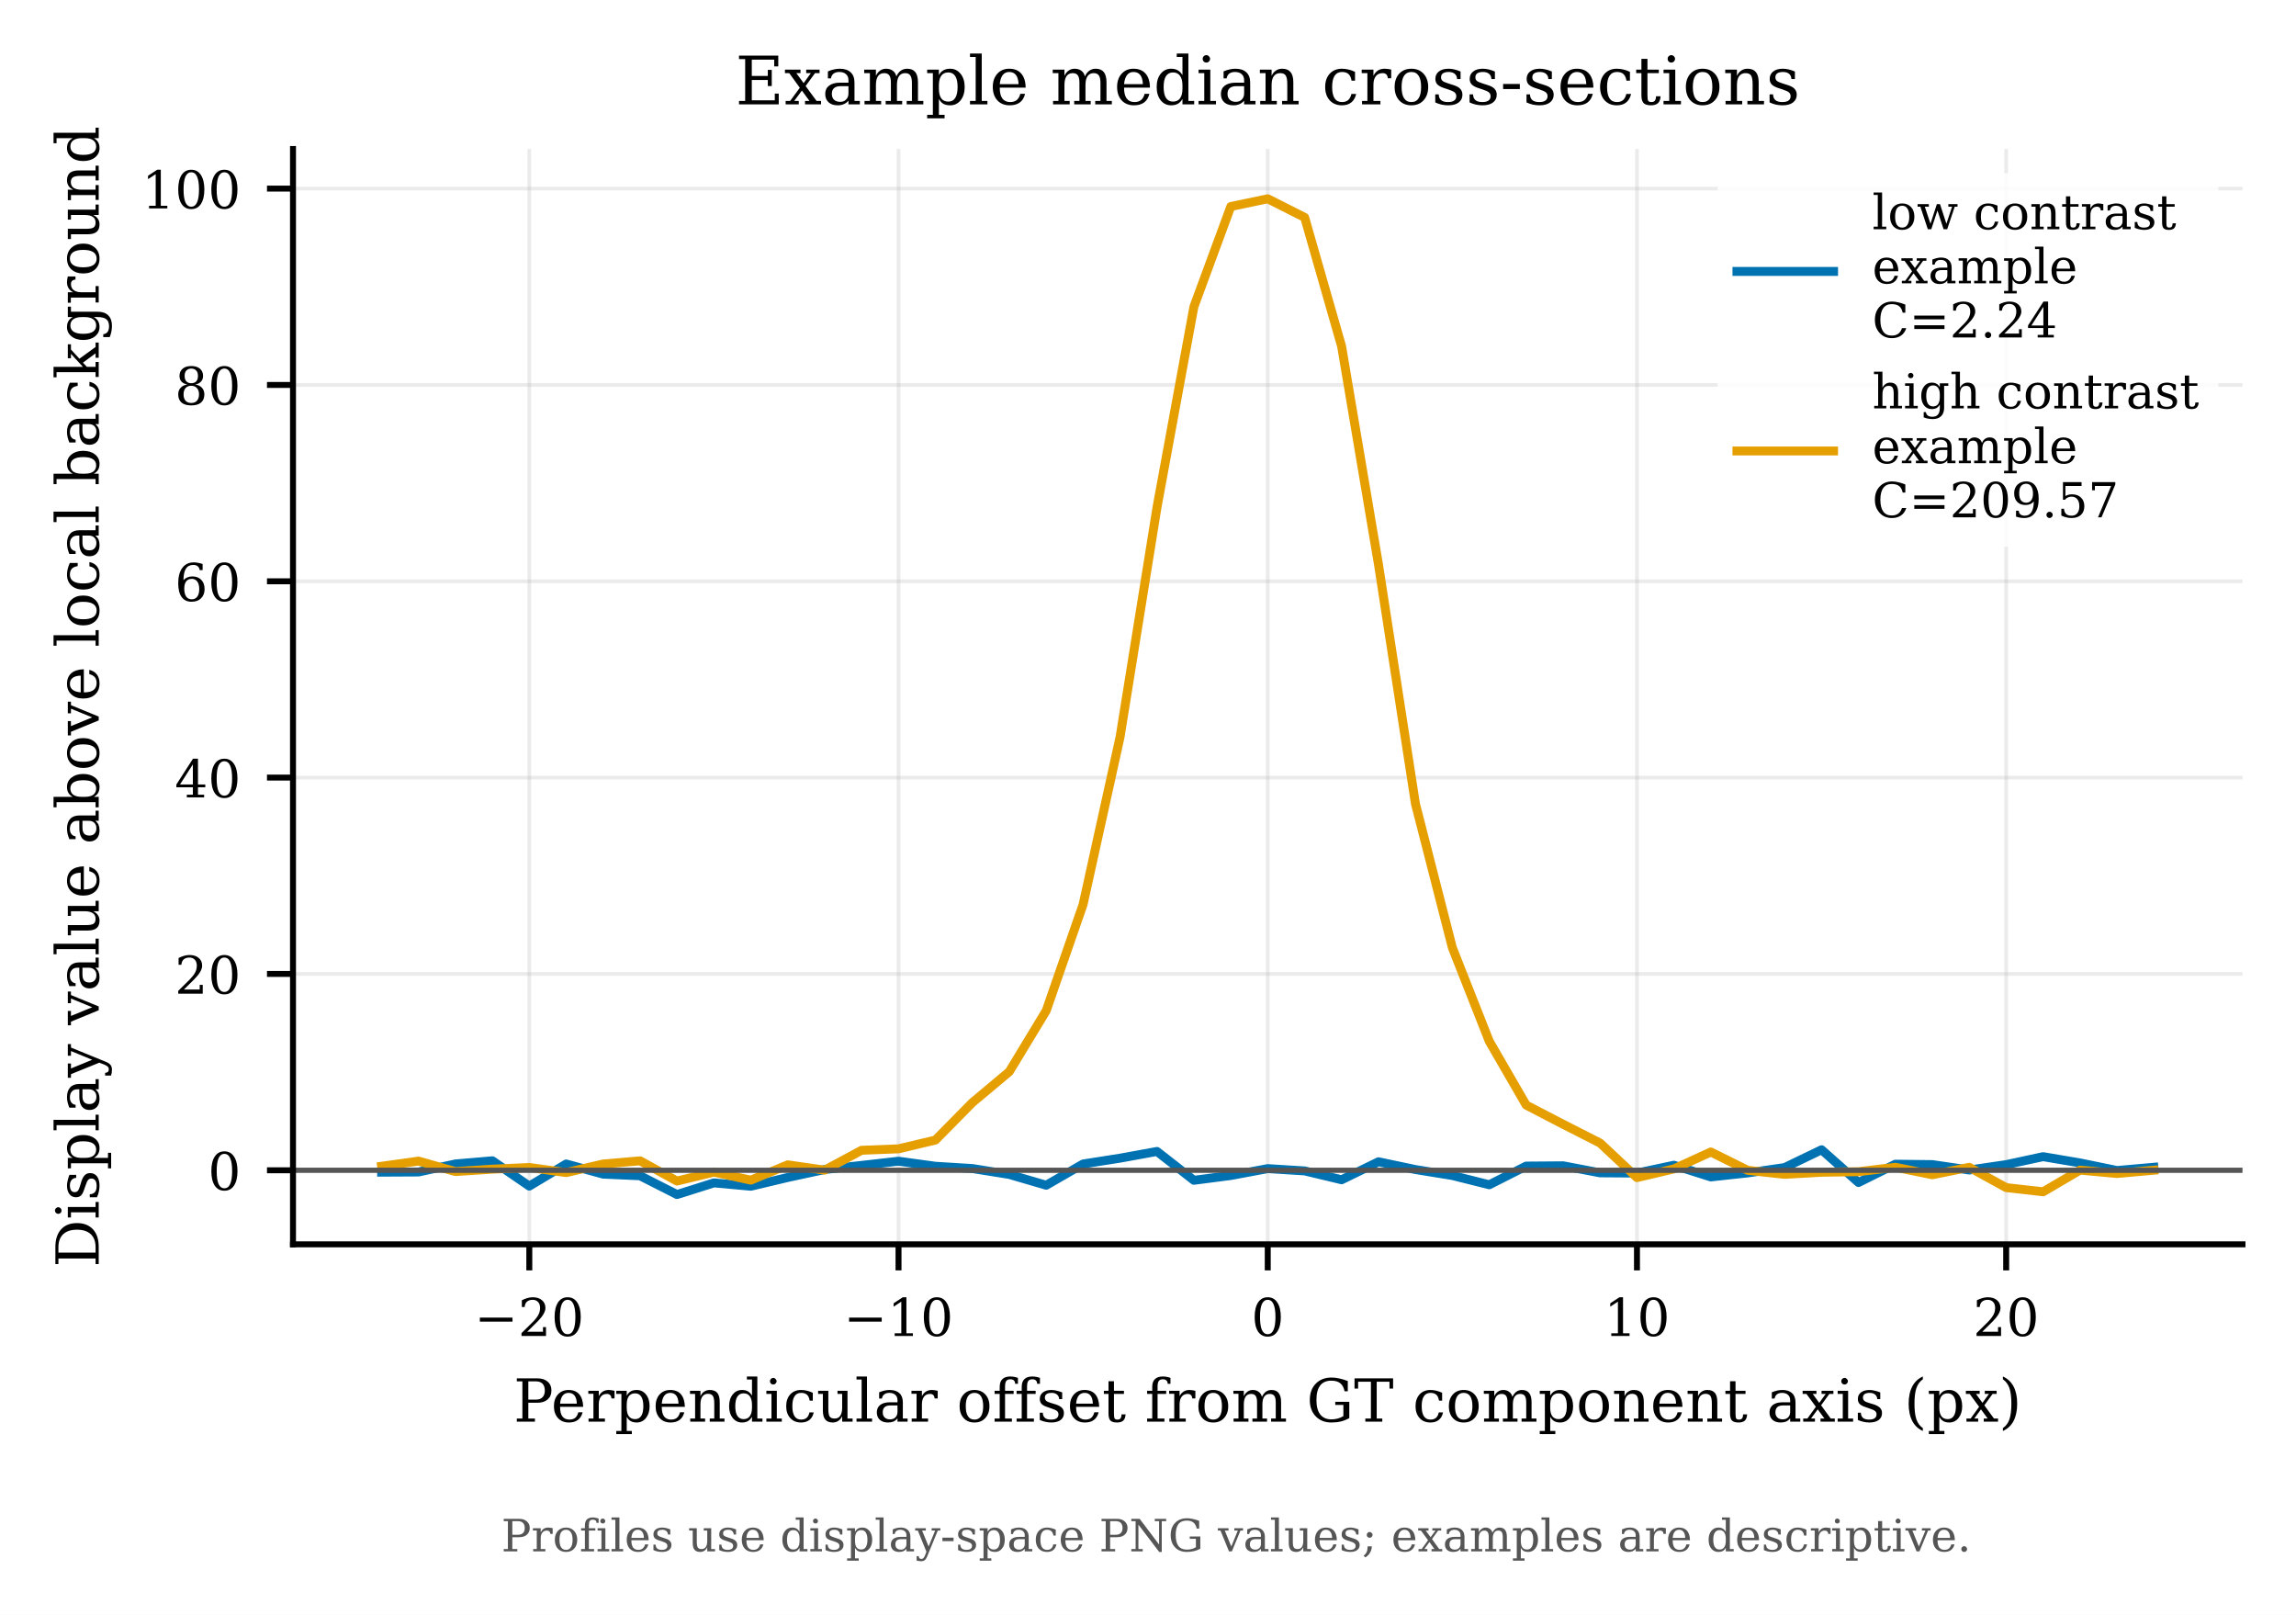
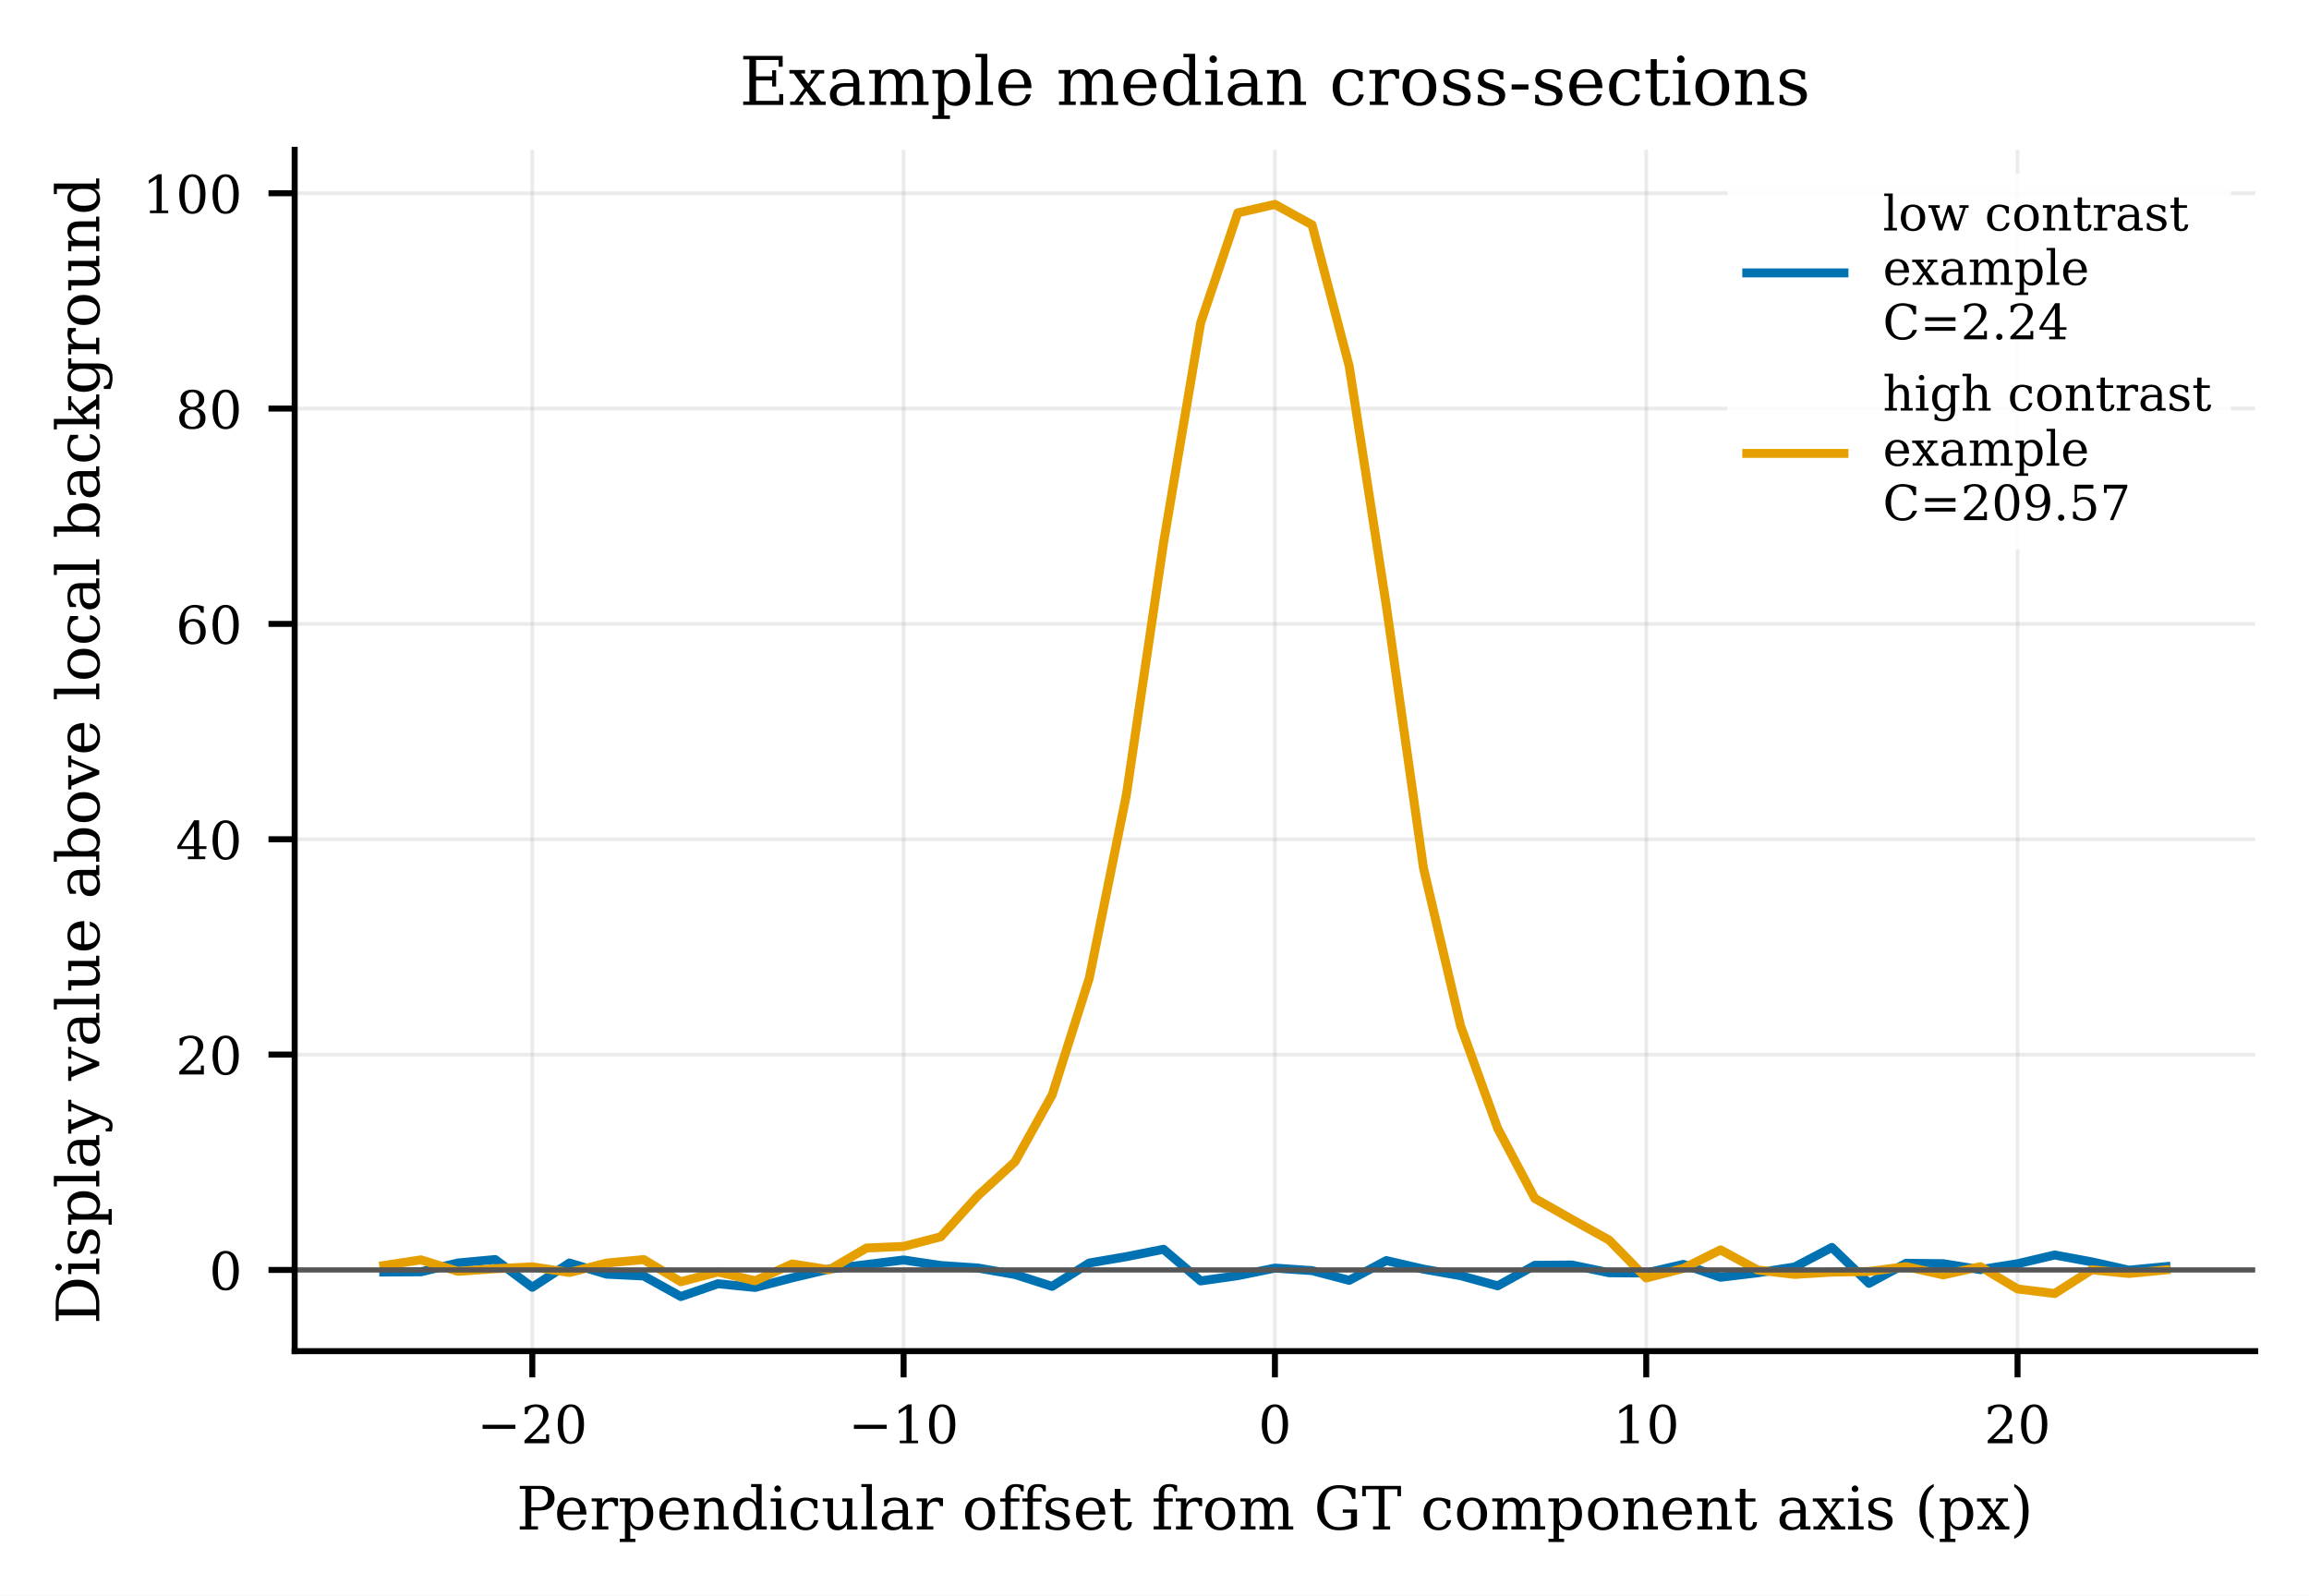
- <svg xmlns="http://www.w3.org/2000/svg" xmlns:xlink="http://www.w3.org/1999/xlink" width="308.877pt" height="217.176pt" viewBox="0 0 308.877 217.176" version="1.1">
+ <svg xmlns="http://www.w3.org/2000/svg" xmlns:xlink="http://www.w3.org/1999/xlink" width="308.877pt" height="213.46pt" viewBox="0 0 308.877 213.46" version="1.1">
  <defs>
    <style type="text/css">*{stroke-linejoin: round; stroke-linecap: butt}</style>
  </defs>
  <g id="figure_1">
    <g id="patch_1">
-       <path d="M 0 217.176 L 308.877 217.176 L 308.877 0 L 0 0 z " style="fill: #ffffff" />
+       <path d="M 0 213.46 L 308.877 213.46 L 308.877 0 L 0 0 z " style="fill: #ffffff" />
    </g>
    <g id="axes_1">
      <g id="patch_2">
-         <path d="M 39.417 167.351 L 301.678 167.351 L 301.678 20.039 L 39.417 20.039 z " style="fill: #ffffff" />
+         <path d="M 39.417 180.743 L 301.678 180.743 L 301.678 20.039 L 39.417 20.039 z " style="fill: #ffffff" />
      </g>
      <g id="matplotlib.axis_1">
        <g id="xtick_1">
          <g id="line2d_1">
-             <path d="M 71.207 167.351 L 71.207 20.039 " clip-path="url(#p9b8f241ac9)" style="fill: none; stroke: #b0b0b0; stroke-opacity: 0.25; stroke-width: 0.5; stroke-linecap: square" />
+             <path d="M 71.207 180.743 L 71.207 20.039 " clip-path="url(#p99973af127)" style="fill: none; stroke: #b0b0b0; stroke-opacity: 0.25; stroke-width: 0.5; stroke-linecap: square" />
          </g>
          <g id="line2d_2">
            <defs>
-               <path id="md4ad155cb4" d="M 0 0 L 0 3.5 " style="stroke: #000000; stroke-width: 0.8" />
+               <path id="m7c7b7946c8" d="M 0 0 L 0 3.5 " style="stroke: #000000; stroke-width: 0.8" />
            </defs>
            <g>
-               <use xlink:href="#md4ad155cb4" x="71.207" y="167.351" style="stroke: #000000; stroke-width: 0.8" />
+               <use xlink:href="#m7c7b7946c8" x="71.207" y="180.743" style="stroke: #000000; stroke-width: 0.8" />
            </g>
          </g>
          <g id="text_1">
-             <text style="font-size: 7px; font-family: 'DejaVu Serif', serif; text-anchor: middle" x="71.207" y="179.669" transform="rotate(-0 71.20659 179.6695)">−20</text>
+             <text style="font-size: 7px; font-family: 'DejaVu Serif', serif; text-anchor: middle" x="71.207" y="193.061" transform="rotate(-0 71.20659 193.0615)">−20</text>
          </g>
        </g>
        <g id="xtick_2">
          <g id="line2d_3">
-             <path d="M 120.877 167.351 L 120.877 20.039 " clip-path="url(#p9b8f241ac9)" style="fill: none; stroke: #b0b0b0; stroke-opacity: 0.25; stroke-width: 0.5; stroke-linecap: square" />
+             <path d="M 120.877 180.743 L 120.877 20.039 " clip-path="url(#p99973af127)" style="fill: none; stroke: #b0b0b0; stroke-opacity: 0.25; stroke-width: 0.5; stroke-linecap: square" />
          </g>
          <g id="line2d_4">
            <g>
-               <use xlink:href="#md4ad155cb4" x="120.877" y="167.351" style="stroke: #000000; stroke-width: 0.8" />
+               <use xlink:href="#m7c7b7946c8" x="120.877" y="180.743" style="stroke: #000000; stroke-width: 0.8" />
            </g>
          </g>
          <g id="text_2">
-             <text style="font-size: 7px; font-family: 'DejaVu Serif', serif; text-anchor: middle" x="120.877" y="179.669" transform="rotate(-0 120.877 179.6695)">−10</text>
+             <text style="font-size: 7px; font-family: 'DejaVu Serif', serif; text-anchor: middle" x="120.877" y="193.061" transform="rotate(-0 120.877 193.0615)">−10</text>
          </g>
        </g>
        <g id="xtick_3">
          <g id="line2d_5">
-             <path d="M 170.548 167.351 L 170.548 20.039 " clip-path="url(#p9b8f241ac9)" style="fill: none; stroke: #b0b0b0; stroke-opacity: 0.25; stroke-width: 0.5; stroke-linecap: square" />
+             <path d="M 170.548 180.743 L 170.548 20.039 " clip-path="url(#p99973af127)" style="fill: none; stroke: #b0b0b0; stroke-opacity: 0.25; stroke-width: 0.5; stroke-linecap: square" />
          </g>
          <g id="line2d_6">
            <g>
-               <use xlink:href="#md4ad155cb4" x="170.548" y="167.351" style="stroke: #000000; stroke-width: 0.8" />
+               <use xlink:href="#m7c7b7946c8" x="170.548" y="180.743" style="stroke: #000000; stroke-width: 0.8" />
            </g>
          </g>
          <g id="text_3">
-             <text style="font-size: 7px; font-family: 'DejaVu Serif', serif; text-anchor: middle" x="170.548" y="179.669" transform="rotate(-0 170.5475 179.6695)">0</text>
+             <text style="font-size: 7px; font-family: 'DejaVu Serif', serif; text-anchor: middle" x="170.548" y="193.061" transform="rotate(-0 170.5475 193.0615)">0</text>
          </g>
        </g>
        <g id="xtick_4">
          <g id="line2d_7">
-             <path d="M 220.218 167.351 L 220.218 20.039 " clip-path="url(#p9b8f241ac9)" style="fill: none; stroke: #b0b0b0; stroke-opacity: 0.25; stroke-width: 0.5; stroke-linecap: square" />
+             <path d="M 220.218 180.743 L 220.218 20.039 " clip-path="url(#p99973af127)" style="fill: none; stroke: #b0b0b0; stroke-opacity: 0.25; stroke-width: 0.5; stroke-linecap: square" />
          </g>
          <g id="line2d_8">
            <g>
-               <use xlink:href="#md4ad155cb4" x="220.218" y="167.351" style="stroke: #000000; stroke-width: 0.8" />
+               <use xlink:href="#m7c7b7946c8" x="220.218" y="180.743" style="stroke: #000000; stroke-width: 0.8" />
            </g>
          </g>
          <g id="text_4">
-             <text style="font-size: 7px; font-family: 'DejaVu Serif', serif; text-anchor: middle" x="220.218" y="179.669" transform="rotate(-0 220.218 179.6695)">10</text>
+             <text style="font-size: 7px; font-family: 'DejaVu Serif', serif; text-anchor: middle" x="220.218" y="193.061" transform="rotate(-0 220.218 193.0615)">10</text>
          </g>
        </g>
        <g id="xtick_5">
          <g id="line2d_9">
-             <path d="M 269.888 167.351 L 269.888 20.039 " clip-path="url(#p9b8f241ac9)" style="fill: none; stroke: #b0b0b0; stroke-opacity: 0.25; stroke-width: 0.5; stroke-linecap: square" />
+             <path d="M 269.888 180.743 L 269.888 20.039 " clip-path="url(#p99973af127)" style="fill: none; stroke: #b0b0b0; stroke-opacity: 0.25; stroke-width: 0.5; stroke-linecap: square" />
          </g>
          <g id="line2d_10">
            <g>
-               <use xlink:href="#md4ad155cb4" x="269.888" y="167.351" style="stroke: #000000; stroke-width: 0.8" />
+               <use xlink:href="#m7c7b7946c8" x="269.888" y="180.743" style="stroke: #000000; stroke-width: 0.8" />
            </g>
          </g>
          <g id="text_5">
-             <text style="font-size: 7px; font-family: 'DejaVu Serif', serif; text-anchor: middle" x="269.888" y="179.669" transform="rotate(-0 269.8884 179.6695)">20</text>
+             <text style="font-size: 7px; font-family: 'DejaVu Serif', serif; text-anchor: middle" x="269.888" y="193.061" transform="rotate(-0 269.8884 193.0615)">20</text>
          </g>
        </g>
        <g id="text_6">
-           <text style="font-size: 8px; font-family: 'DejaVu Serif', serif; text-anchor: middle" x="170.548" y="191.204" transform="rotate(-0 170.5475 191.204)">Perpendicular offset from GT component axis (px)</text>
+           <text style="font-size: 8px; font-family: 'DejaVu Serif', serif; text-anchor: middle" x="170.548" y="204.596" transform="rotate(-0 170.5475 204.596)">Perpendicular offset from GT component axis (px)</text>
        </g>
      </g>
      <g id="matplotlib.axis_2">
        <g id="ytick_1">
          <g id="line2d_11">
-             <path d="M 39.417 157.389 L 301.678 157.389 " clip-path="url(#p9b8f241ac9)" style="fill: none; stroke: #b0b0b0; stroke-opacity: 0.25; stroke-width: 0.5; stroke-linecap: square" />
+             <path d="M 39.417 169.875 L 301.678 169.875 " clip-path="url(#p99973af127)" style="fill: none; stroke: #b0b0b0; stroke-opacity: 0.25; stroke-width: 0.5; stroke-linecap: square" />
          </g>
          <g id="line2d_12">
            <defs>
-               <path id="mb540766126" d="M 0 0 L -3.5 0 " style="stroke: #000000; stroke-width: 0.8" />
+               <path id="m36148dac07" d="M 0 0 L -3.5 0 " style="stroke: #000000; stroke-width: 0.8" />
            </defs>
            <g>
-               <use xlink:href="#mb540766126" x="39.417" y="157.389" style="stroke: #000000; stroke-width: 0.8" />
+               <use xlink:href="#m36148dac07" x="39.417" y="169.875" style="stroke: #000000; stroke-width: 0.8" />
            </g>
          </g>
          <g id="text_7">
-             <text style="font-size: 7px; font-family: 'DejaVu Serif', serif; text-anchor: end" x="32.417" y="160.048" transform="rotate(-0 32.4175 160.0485)">0</text>
+             <text style="font-size: 7px; font-family: 'DejaVu Serif', serif; text-anchor: end" x="32.417" y="172.535" transform="rotate(-0 32.4175 172.5349)">0</text>
          </g>
        </g>
        <g id="ytick_2">
          <g id="line2d_13">
-             <path d="M 39.417 130.985 L 301.678 130.985 " clip-path="url(#p9b8f241ac9)" style="fill: none; stroke: #b0b0b0; stroke-opacity: 0.25; stroke-width: 0.5; stroke-linecap: square" />
+             <path d="M 39.417 141.071 L 301.678 141.071 " clip-path="url(#p99973af127)" style="fill: none; stroke: #b0b0b0; stroke-opacity: 0.25; stroke-width: 0.5; stroke-linecap: square" />
          </g>
          <g id="line2d_14">
            <g>
-               <use xlink:href="#mb540766126" x="39.417" y="130.985" style="stroke: #000000; stroke-width: 0.8" />
+               <use xlink:href="#m36148dac07" x="39.417" y="141.071" style="stroke: #000000; stroke-width: 0.8" />
            </g>
          </g>
          <g id="text_8">
-             <text style="font-size: 7px; font-family: 'DejaVu Serif', serif; text-anchor: end" x="32.417" y="133.644" transform="rotate(-0 32.4175 133.6444)">20</text>
+             <text style="font-size: 7px; font-family: 'DejaVu Serif', serif; text-anchor: end" x="32.417" y="143.73" transform="rotate(-0 32.4175 143.7304)">20</text>
          </g>
        </g>
        <g id="ytick_3">
          <g id="line2d_15">
-             <path d="M 39.417 104.581 L 301.678 104.581 " clip-path="url(#p9b8f241ac9)" style="fill: none; stroke: #b0b0b0; stroke-opacity: 0.25; stroke-width: 0.5; stroke-linecap: square" />
+             <path d="M 39.417 112.266 L 301.678 112.266 " clip-path="url(#p99973af127)" style="fill: none; stroke: #b0b0b0; stroke-opacity: 0.25; stroke-width: 0.5; stroke-linecap: square" />
          </g>
          <g id="line2d_16">
            <g>
-               <use xlink:href="#mb540766126" x="39.417" y="104.581" style="stroke: #000000; stroke-width: 0.8" />
+               <use xlink:href="#m36148dac07" x="39.417" y="112.266" style="stroke: #000000; stroke-width: 0.8" />
            </g>
          </g>
          <g id="text_9">
-             <text style="font-size: 7px; font-family: 'DejaVu Serif', serif; text-anchor: end" x="32.417" y="107.24" transform="rotate(-0 32.4175 107.2402)">40</text>
+             <text style="font-size: 7px; font-family: 'DejaVu Serif', serif; text-anchor: end" x="32.417" y="114.926" transform="rotate(-0 32.4175 114.9259)">40</text>
          </g>
        </g>
        <g id="ytick_4">
          <g id="line2d_17">
-             <path d="M 39.417 78.177 L 301.678 78.177 " clip-path="url(#p9b8f241ac9)" style="fill: none; stroke: #b0b0b0; stroke-opacity: 0.25; stroke-width: 0.5; stroke-linecap: square" />
+             <path d="M 39.417 83.462 L 301.678 83.462 " clip-path="url(#p99973af127)" style="fill: none; stroke: #b0b0b0; stroke-opacity: 0.25; stroke-width: 0.5; stroke-linecap: square" />
          </g>
          <g id="line2d_18">
            <g>
-               <use xlink:href="#mb540766126" x="39.417" y="78.177" style="stroke: #000000; stroke-width: 0.8" />
+               <use xlink:href="#m36148dac07" x="39.417" y="83.462" style="stroke: #000000; stroke-width: 0.8" />
            </g>
          </g>
          <g id="text_10">
-             <text style="font-size: 7px; font-family: 'DejaVu Serif', serif; text-anchor: end" x="32.417" y="80.836" transform="rotate(-0 32.4175 80.8361)">60</text>
+             <text style="font-size: 7px; font-family: 'DejaVu Serif', serif; text-anchor: end" x="32.417" y="86.121" transform="rotate(-0 32.4175 86.12137)">60</text>
          </g>
        </g>
        <g id="ytick_5">
          <g id="line2d_19">
-             <path d="M 39.417 51.773 L 301.678 51.773 " clip-path="url(#p9b8f241ac9)" style="fill: none; stroke: #b0b0b0; stroke-opacity: 0.25; stroke-width: 0.5; stroke-linecap: square" />
+             <path d="M 39.417 54.657 L 301.678 54.657 " clip-path="url(#p99973af127)" style="fill: none; stroke: #b0b0b0; stroke-opacity: 0.25; stroke-width: 0.5; stroke-linecap: square" />
          </g>
          <g id="line2d_20">
            <g>
-               <use xlink:href="#mb540766126" x="39.417" y="51.773" style="stroke: #000000; stroke-width: 0.8" />
+               <use xlink:href="#m36148dac07" x="39.417" y="54.657" style="stroke: #000000; stroke-width: 0.8" />
            </g>
          </g>
          <g id="text_11">
-             <text style="font-size: 7px; font-family: 'DejaVu Serif', serif; text-anchor: end" x="32.417" y="54.432" transform="rotate(-0 32.4175 54.43196)">80</text>
+             <text style="font-size: 7px; font-family: 'DejaVu Serif', serif; text-anchor: end" x="32.417" y="57.317" transform="rotate(-0 32.4175 57.31687)">80</text>
          </g>
        </g>
        <g id="ytick_6">
          <g id="line2d_21">
-             <path d="M 39.417 25.368 L 301.678 25.368 " clip-path="url(#p9b8f241ac9)" style="fill: none; stroke: #b0b0b0; stroke-opacity: 0.25; stroke-width: 0.5; stroke-linecap: square" />
+             <path d="M 39.417 25.853 L 301.678 25.853 " clip-path="url(#p99973af127)" style="fill: none; stroke: #b0b0b0; stroke-opacity: 0.25; stroke-width: 0.5; stroke-linecap: square" />
          </g>
          <g id="line2d_22">
            <g>
-               <use xlink:href="#mb540766126" x="39.417" y="25.368" style="stroke: #000000; stroke-width: 0.8" />
+               <use xlink:href="#m36148dac07" x="39.417" y="25.853" style="stroke: #000000; stroke-width: 0.8" />
            </g>
          </g>
          <g id="text_12">
-             <text style="font-size: 7px; font-family: 'DejaVu Serif', serif; text-anchor: end" x="32.417" y="28.028" transform="rotate(-0 32.4175 28.02783)">100</text>
+             <text style="font-size: 7px; font-family: 'DejaVu Serif', serif; text-anchor: end" x="32.417" y="28.512" transform="rotate(-0 32.4175 28.51236)">100</text>
          </g>
        </g>
        <g id="text_13">
-           <text style="font-size: 8px; font-family: 'DejaVu Serif', serif; text-anchor: middle" x="13.279" y="93.695" transform="rotate(-90 13.27875 93.69459)">Display value above local background</text>
+           <text style="font-size: 8px; font-family: 'DejaVu Serif', serif; text-anchor: middle" x="13.279" y="100.391" transform="rotate(-90 13.27875 100.3906)">Display value above local background</text>
        </g>
      </g>
      <g id="line2d_23">
-         <path d="M 51.338 157.646 L 56.305 157.621 L 61.273 156.539 L 66.24 156.115 L 71.207 159.518 L 76.174 156.544 L 81.141 157.909 L 86.108 158.131 L 91.075 160.655 L 96.042 159.085 L 101.009 159.539 L 105.976 158.36 L 110.943 157.288 L 115.91 156.735 L 120.877 156.171 L 125.844 156.85 L 130.811 157.156 L 135.778 157.951 L 140.745 159.403 L 145.712 156.542 L 150.679 155.763 L 155.646 154.859 L 160.613 158.738 L 165.58 158.094 L 170.548 157.167 L 175.515 157.477 L 180.482 158.666 L 185.449 156.248 L 190.416 157.293 L 195.383 158.096 L 200.35 159.339 L 205.317 156.826 L 210.284 156.788 L 215.251 157.735 L 220.218 157.769 L 225.185 156.712 L 230.152 158.286 L 235.119 157.745 L 240.086 157.025 L 245.053 154.632 L 250.02 159.035 L 254.987 156.573 L 259.954 156.626 L 264.921 157.356 L 269.888 156.631 L 274.855 155.56 L 279.822 156.403 L 284.79 157.422 L 289.757 156.985 " clip-path="url(#p9b8f241ac9)" style="fill: none; stroke: #0072b2; stroke-width: 1.2; stroke-linecap: square" />
+         <path d="M 51.338 170.156 L 56.305 170.129 L 61.273 168.948 L 66.24 168.486 L 71.207 172.198 L 76.174 168.953 L 81.141 170.442 L 86.108 170.685 L 91.075 173.438 L 96.042 171.725 L 101.009 172.221 L 105.976 170.935 L 110.943 169.766 L 115.91 169.162 L 120.877 168.547 L 125.844 169.287 L 130.811 169.621 L 135.778 170.488 L 140.745 172.073 L 145.712 168.952 L 150.679 168.101 L 155.646 167.116 L 160.613 171.347 L 165.58 170.644 L 170.548 169.633 L 175.515 169.971 L 180.482 171.269 L 185.449 168.63 L 190.416 169.77 L 195.383 170.647 L 200.35 172.003 L 205.317 169.261 L 210.284 169.219 L 215.251 170.253 L 220.218 170.29 L 225.185 169.137 L 230.152 170.854 L 235.119 170.263 L 240.086 169.478 L 245.053 166.867 L 250.02 171.671 L 254.987 168.986 L 259.954 169.043 L 264.921 169.839 L 269.888 169.049 L 274.855 167.88 L 279.822 168.799 L 284.79 169.912 L 289.757 169.434 " clip-path="url(#p99973af127)" style="fill: none; stroke: #0072b2; stroke-width: 1.2; stroke-linecap: square" />
      </g>
      <g id="line2d_24">
-         <path d="M 51.338 156.85 L 56.305 156.156 L 61.273 157.564 L 66.24 157.24 L 71.207 157.014 L 76.174 157.702 L 81.141 156.547 L 86.108 156.121 L 91.075 158.841 L 96.042 157.64 L 101.009 158.719 L 105.976 156.659 L 110.943 157.371 L 115.91 154.701 L 120.877 154.507 L 125.844 153.325 L 130.811 148.288 L 135.778 144.129 L 140.745 135.932 L 145.712 121.621 L 150.679 99.124 L 155.646 68.254 L 160.613 41.257 L 165.58 27.774 L 170.548 26.735 L 175.515 29.241 L 180.482 46.565 L 185.449 75.944 L 190.416 108.092 L 195.383 127.453 L 200.35 140.046 L 205.317 148.623 L 210.284 151.201 L 215.251 153.728 L 220.218 158.376 L 225.185 157.207 L 230.152 154.931 L 235.119 157.396 L 240.086 157.937 L 245.053 157.655 L 250.02 157.582 L 254.987 156.984 L 259.954 157.994 L 264.921 156.991 L 269.888 159.724 L 274.855 160.283 L 279.822 157.371 L 284.79 157.825 L 289.757 157.382 " clip-path="url(#p9b8f241ac9)" style="fill: none; stroke: #e69f00; stroke-width: 1.2; stroke-linecap: square" />
+         <path d="M 51.338 169.287 L 56.305 168.53 L 61.273 170.066 L 66.24 169.713 L 71.207 169.466 L 76.174 170.217 L 81.141 168.957 L 86.108 168.493 L 91.075 171.459 L 96.042 170.15 L 101.009 171.327 L 105.976 169.079 L 110.943 169.856 L 115.91 166.943 L 120.877 166.731 L 125.844 165.442 L 130.811 159.947 L 135.778 155.41 L 140.745 146.468 L 145.712 130.855 L 150.679 106.313 L 155.646 72.638 L 160.613 43.186 L 165.58 28.477 L 170.548 27.343 L 175.515 30.078 L 180.482 48.976 L 185.449 81.026 L 190.416 116.097 L 195.383 137.218 L 200.35 150.955 L 205.317 160.312 L 210.284 163.125 L 215.251 165.882 L 220.218 170.952 L 225.185 169.676 L 230.152 167.194 L 235.119 169.883 L 240.086 170.473 L 245.053 170.166 L 250.02 170.086 L 254.987 169.434 L 259.954 170.535 L 264.921 169.441 L 269.888 172.423 L 274.855 173.033 L 279.822 169.856 L 284.79 170.351 L 289.757 169.868 " clip-path="url(#p99973af127)" style="fill: none; stroke: #e69f00; stroke-width: 1.2; stroke-linecap: square" />
      </g>
      <g id="line2d_25">
-         <path d="M 39.417 157.389 L 301.678 157.389 " clip-path="url(#p9b8f241ac9)" style="fill: none; stroke: #555555; stroke-width: 0.7; stroke-linecap: square" />
+         <path d="M 39.417 169.875 L 301.678 169.875 " clip-path="url(#p99973af127)" style="fill: none; stroke: #555555; stroke-width: 0.7; stroke-linecap: square" />
      </g>
      <g id="patch_3">
-         <path d="M 39.417 167.351 L 39.417 20.039 " style="fill: none; stroke: #000000; stroke-width: 0.8; stroke-linejoin: miter; stroke-linecap: square" />
+         <path d="M 39.417 180.743 L 39.417 20.039 " style="fill: none; stroke: #000000; stroke-width: 0.8; stroke-linejoin: miter; stroke-linecap: square" />
      </g>
      <g id="patch_4">
-         <path d="M 39.417 167.351 L 301.678 167.351 " style="fill: none; stroke: #000000; stroke-width: 0.8; stroke-linejoin: miter; stroke-linecap: square" />
+         <path d="M 39.417 180.743 L 301.678 180.743 " style="fill: none; stroke: #000000; stroke-width: 0.8; stroke-linejoin: miter; stroke-linecap: square" />
      </g>
      <g id="text_14">
        <text style="font-size: 9px; font-family: 'DejaVu Serif', serif; text-anchor: middle" x="170.548" y="14.039" transform="rotate(-0 170.5475 14.03859)">Example median cross-sections</text>
      </g>
      <g id="legend_1">
        <g id="patch_5">
          <path d="M 232.367 73.527 L 297.127 73.527 Q 298.428 73.527 298.428 72.227 L 298.428 24.589 Q 298.428 23.289 297.127 23.289 L 232.367 23.289 Q 231.067 23.289 231.067 24.589 L 231.067 72.227 Q 231.067 73.527 232.367 73.527 z " style="fill: #ffffff; opacity: 0.86" />
        </g>
        <g id="line2d_26">
          <path d="M 233.667 36.507 L 240.167 36.507 L 246.667 36.507 " style="fill: none; stroke: #0072b2; stroke-width: 1.2; stroke-linecap: square" />
        </g>
        <g id="text_15">
          <text style="font-size: 6.5px; font-family: 'DejaVu Serif', serif" transform="translate(251.8672 30.82758)">low contrast</text>
          <text style="font-size: 6.5px; font-family: 'DejaVu Serif', serif" transform="translate(251.8672 38.10616)">example</text>
          <text style="font-size: 6.5px; font-family: 'DejaVu Serif', serif" transform="translate(251.8672 45.38473)">C=2.24</text>
        </g>
        <g id="line2d_27">
          <path d="M 233.667 60.651 L 240.167 60.651 L 246.667 60.651 " style="fill: none; stroke: #e69f00; stroke-width: 1.2; stroke-linecap: square" />
        </g>
        <g id="text_16">
          <text style="font-size: 6.5px; font-family: 'DejaVu Serif', serif" transform="translate(251.8672 54.92552)">high contrast</text>
          <text style="font-size: 6.5px; font-family: 'DejaVu Serif', serif" transform="translate(251.8672 62.29652)">example</text>
          <text style="font-size: 6.5px; font-family: 'DejaVu Serif', serif" transform="translate(251.8672 69.57509)">C=209.57</text>
        </g>
      </g>
    </g>
-     <g id="text_17">
-       <text style="font-size: 6px; font-family: 'DejaVu Serif', serif; text-anchor: middle; fill: #555555" x="166.317" y="208.643" transform="rotate(-0 166.3175 208.6426)">Profiles use display-space PNG values; examples are descriptive.</text>
-     </g>
  </g>
  <defs>
-     <clipPath id="p9b8f241ac9">
-       <rect x="39.417" y="20.039" width="262.26" height="147.312" />
+     <clipPath id="p99973af127">
+       <rect x="39.417" y="20.039" width="262.26" height="160.704" />
    </clipPath>
  </defs>
</svg>
